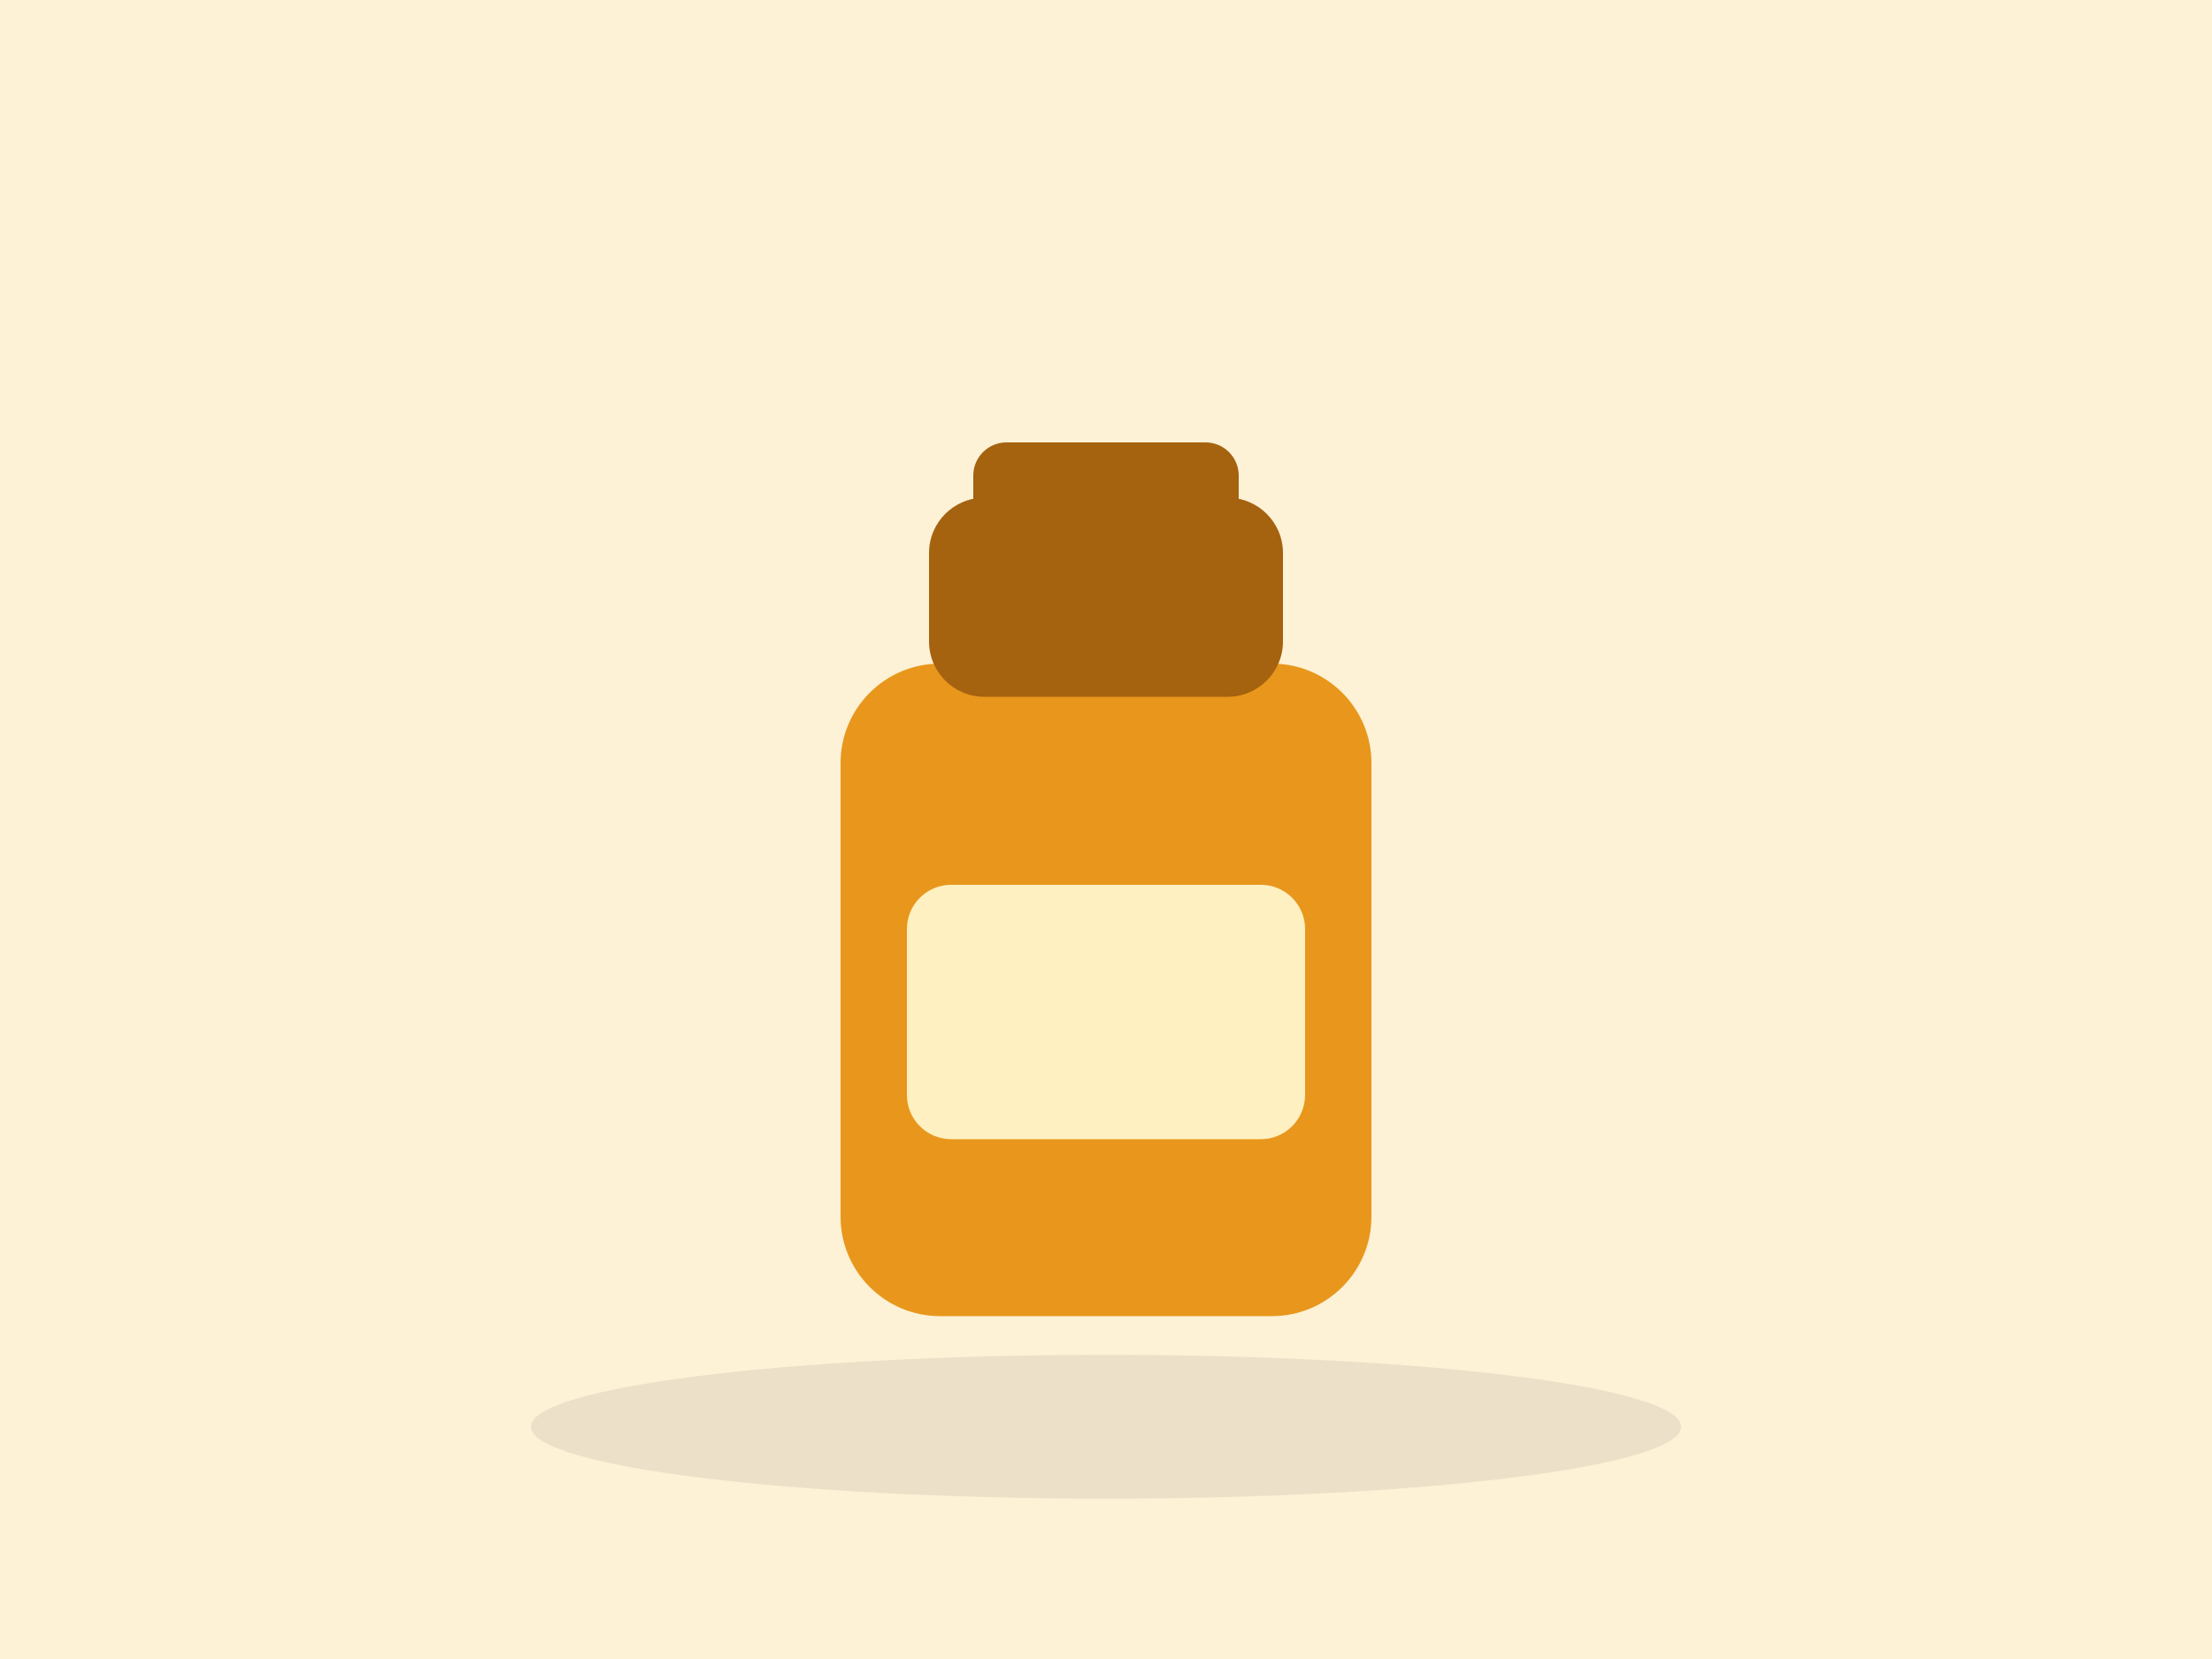
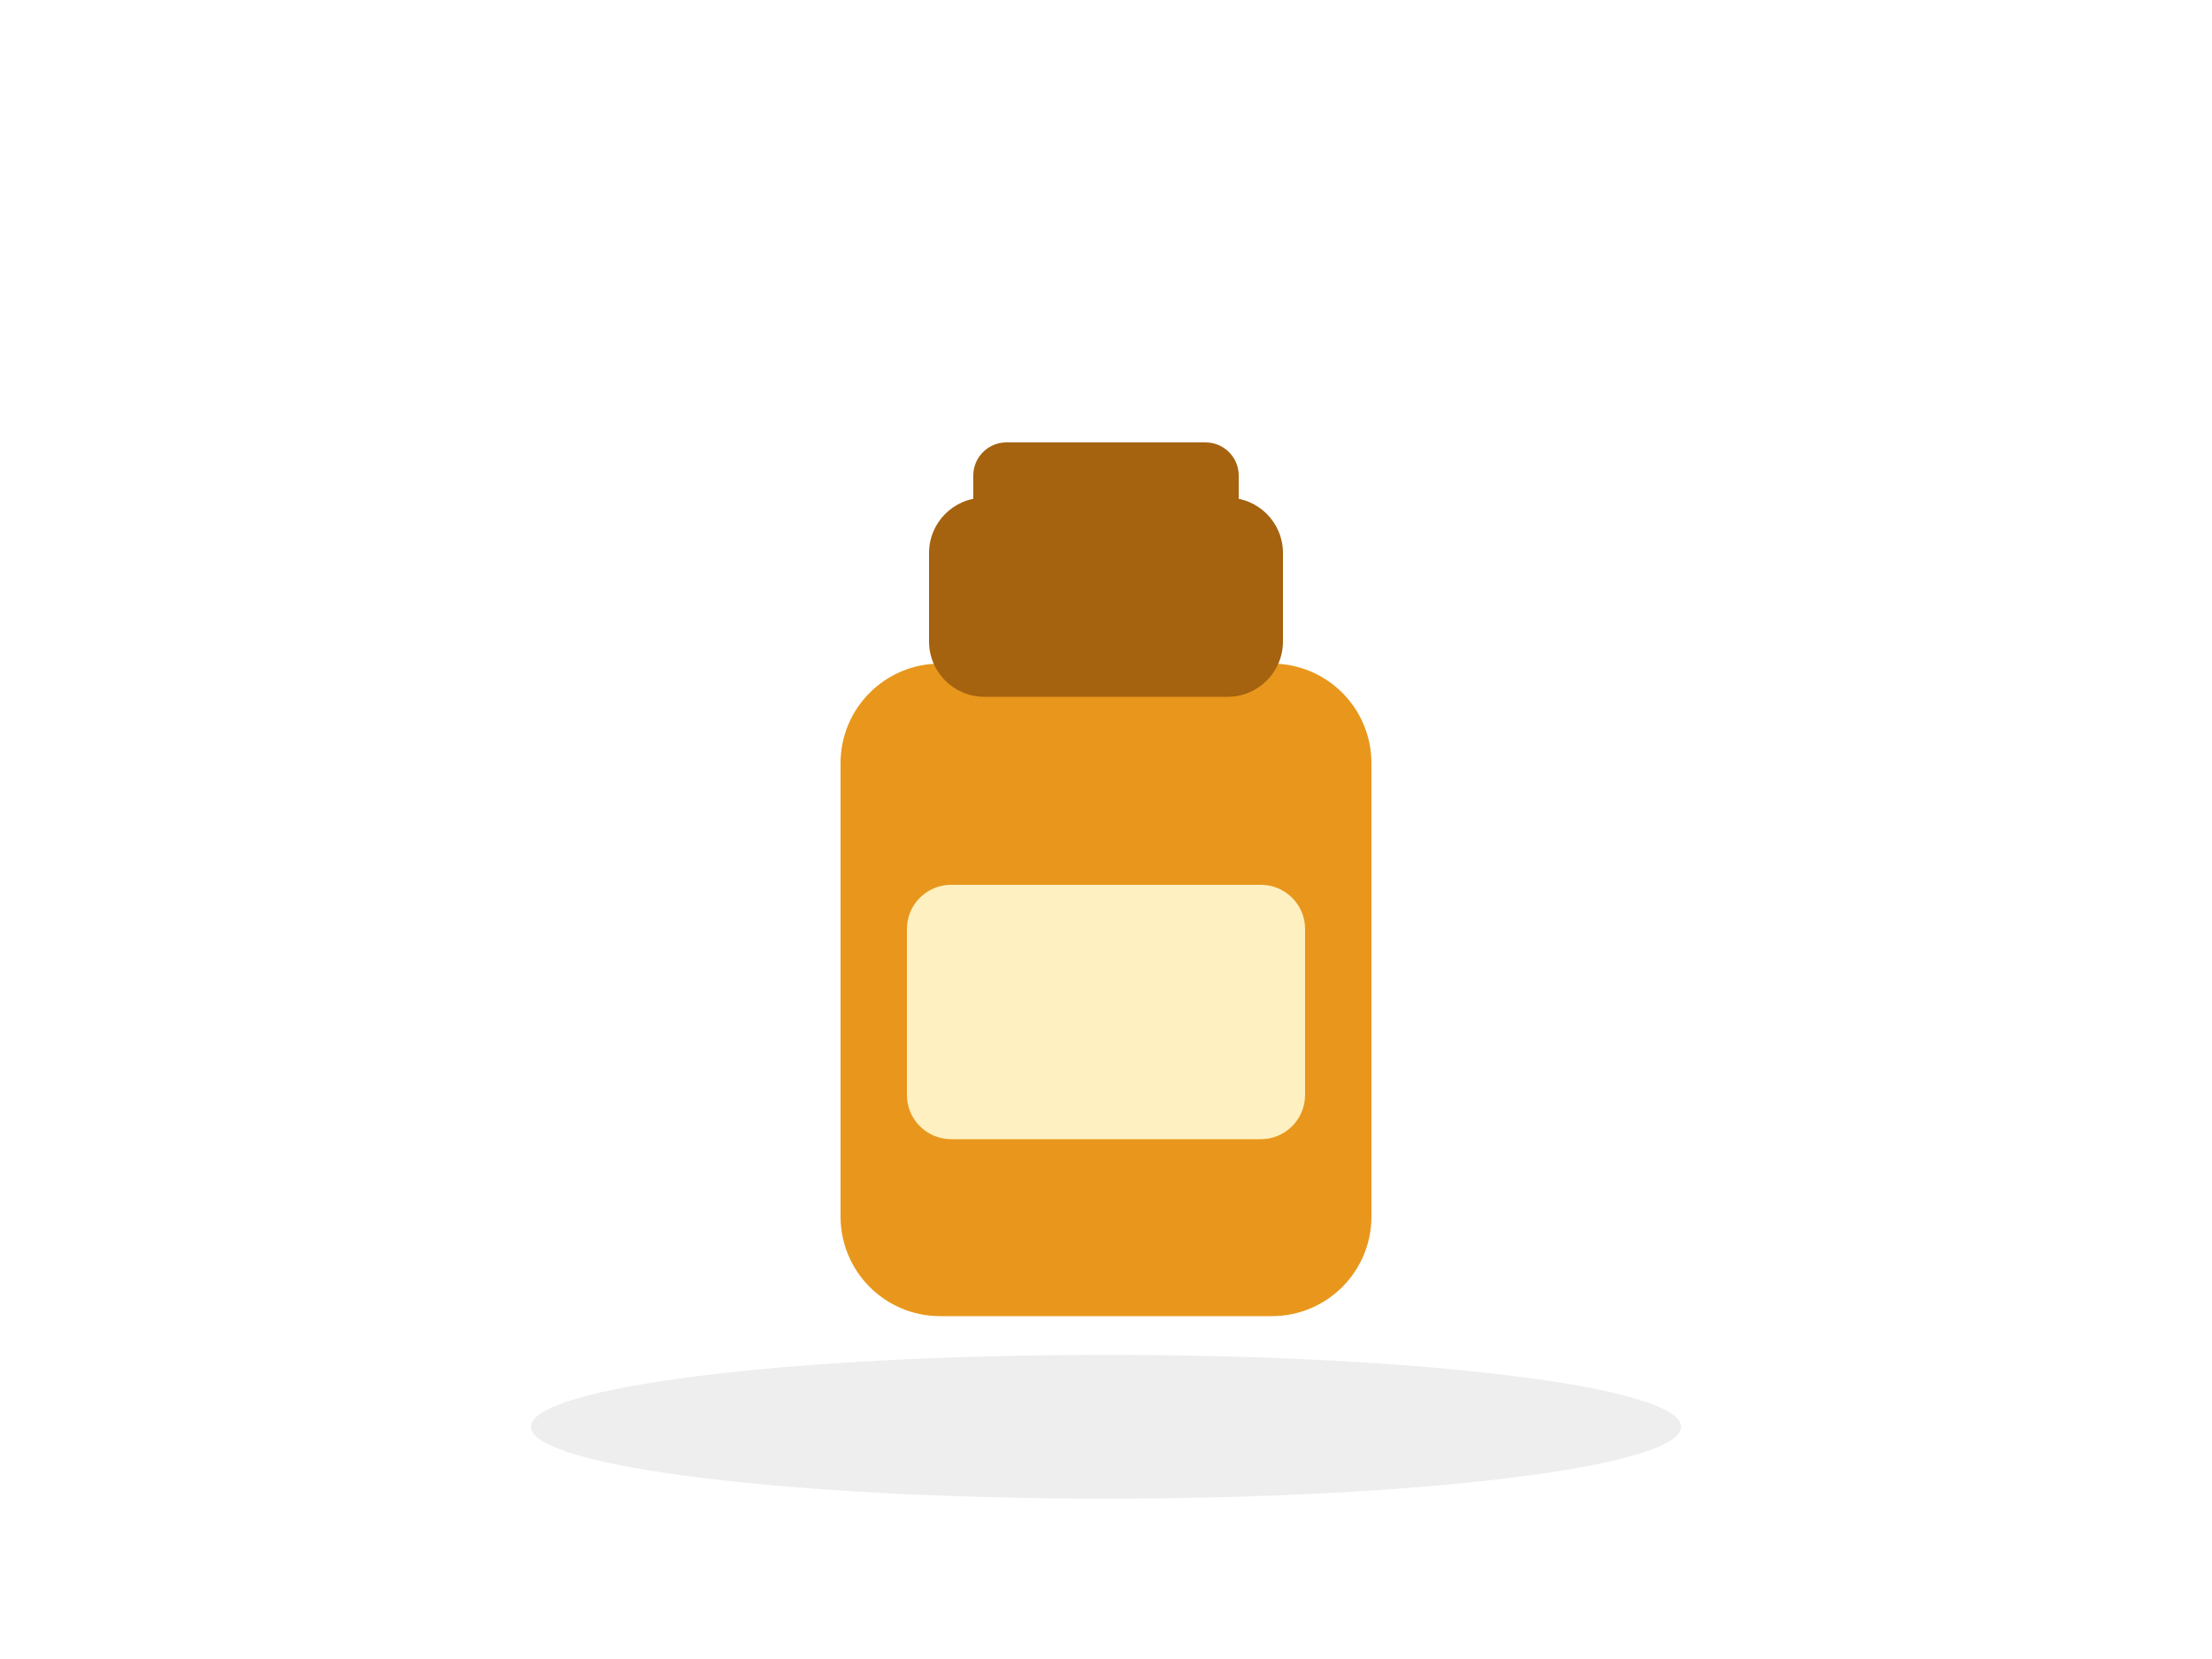
<svg xmlns="http://www.w3.org/2000/svg" viewBox="0 0 400 300" width="400" height="300">
-   <rect width="400" height="300" fill="#fdf1d6" />
  <ellipse cx="200" cy="258" rx="104" ry="13" fill="#000" opacity="0.07" />
  <rect x="152" y="120" width="96" height="118" rx="18" fill="#e8971c" />
  <rect x="168" y="90" width="64" height="36" rx="10" fill="#a5620f" />
  <rect x="176" y="80" width="48" height="16" rx="6" fill="#a5620f" />
  <rect x="164" y="160" width="72" height="46" rx="8" fill="#fff0c2" />
</svg>
